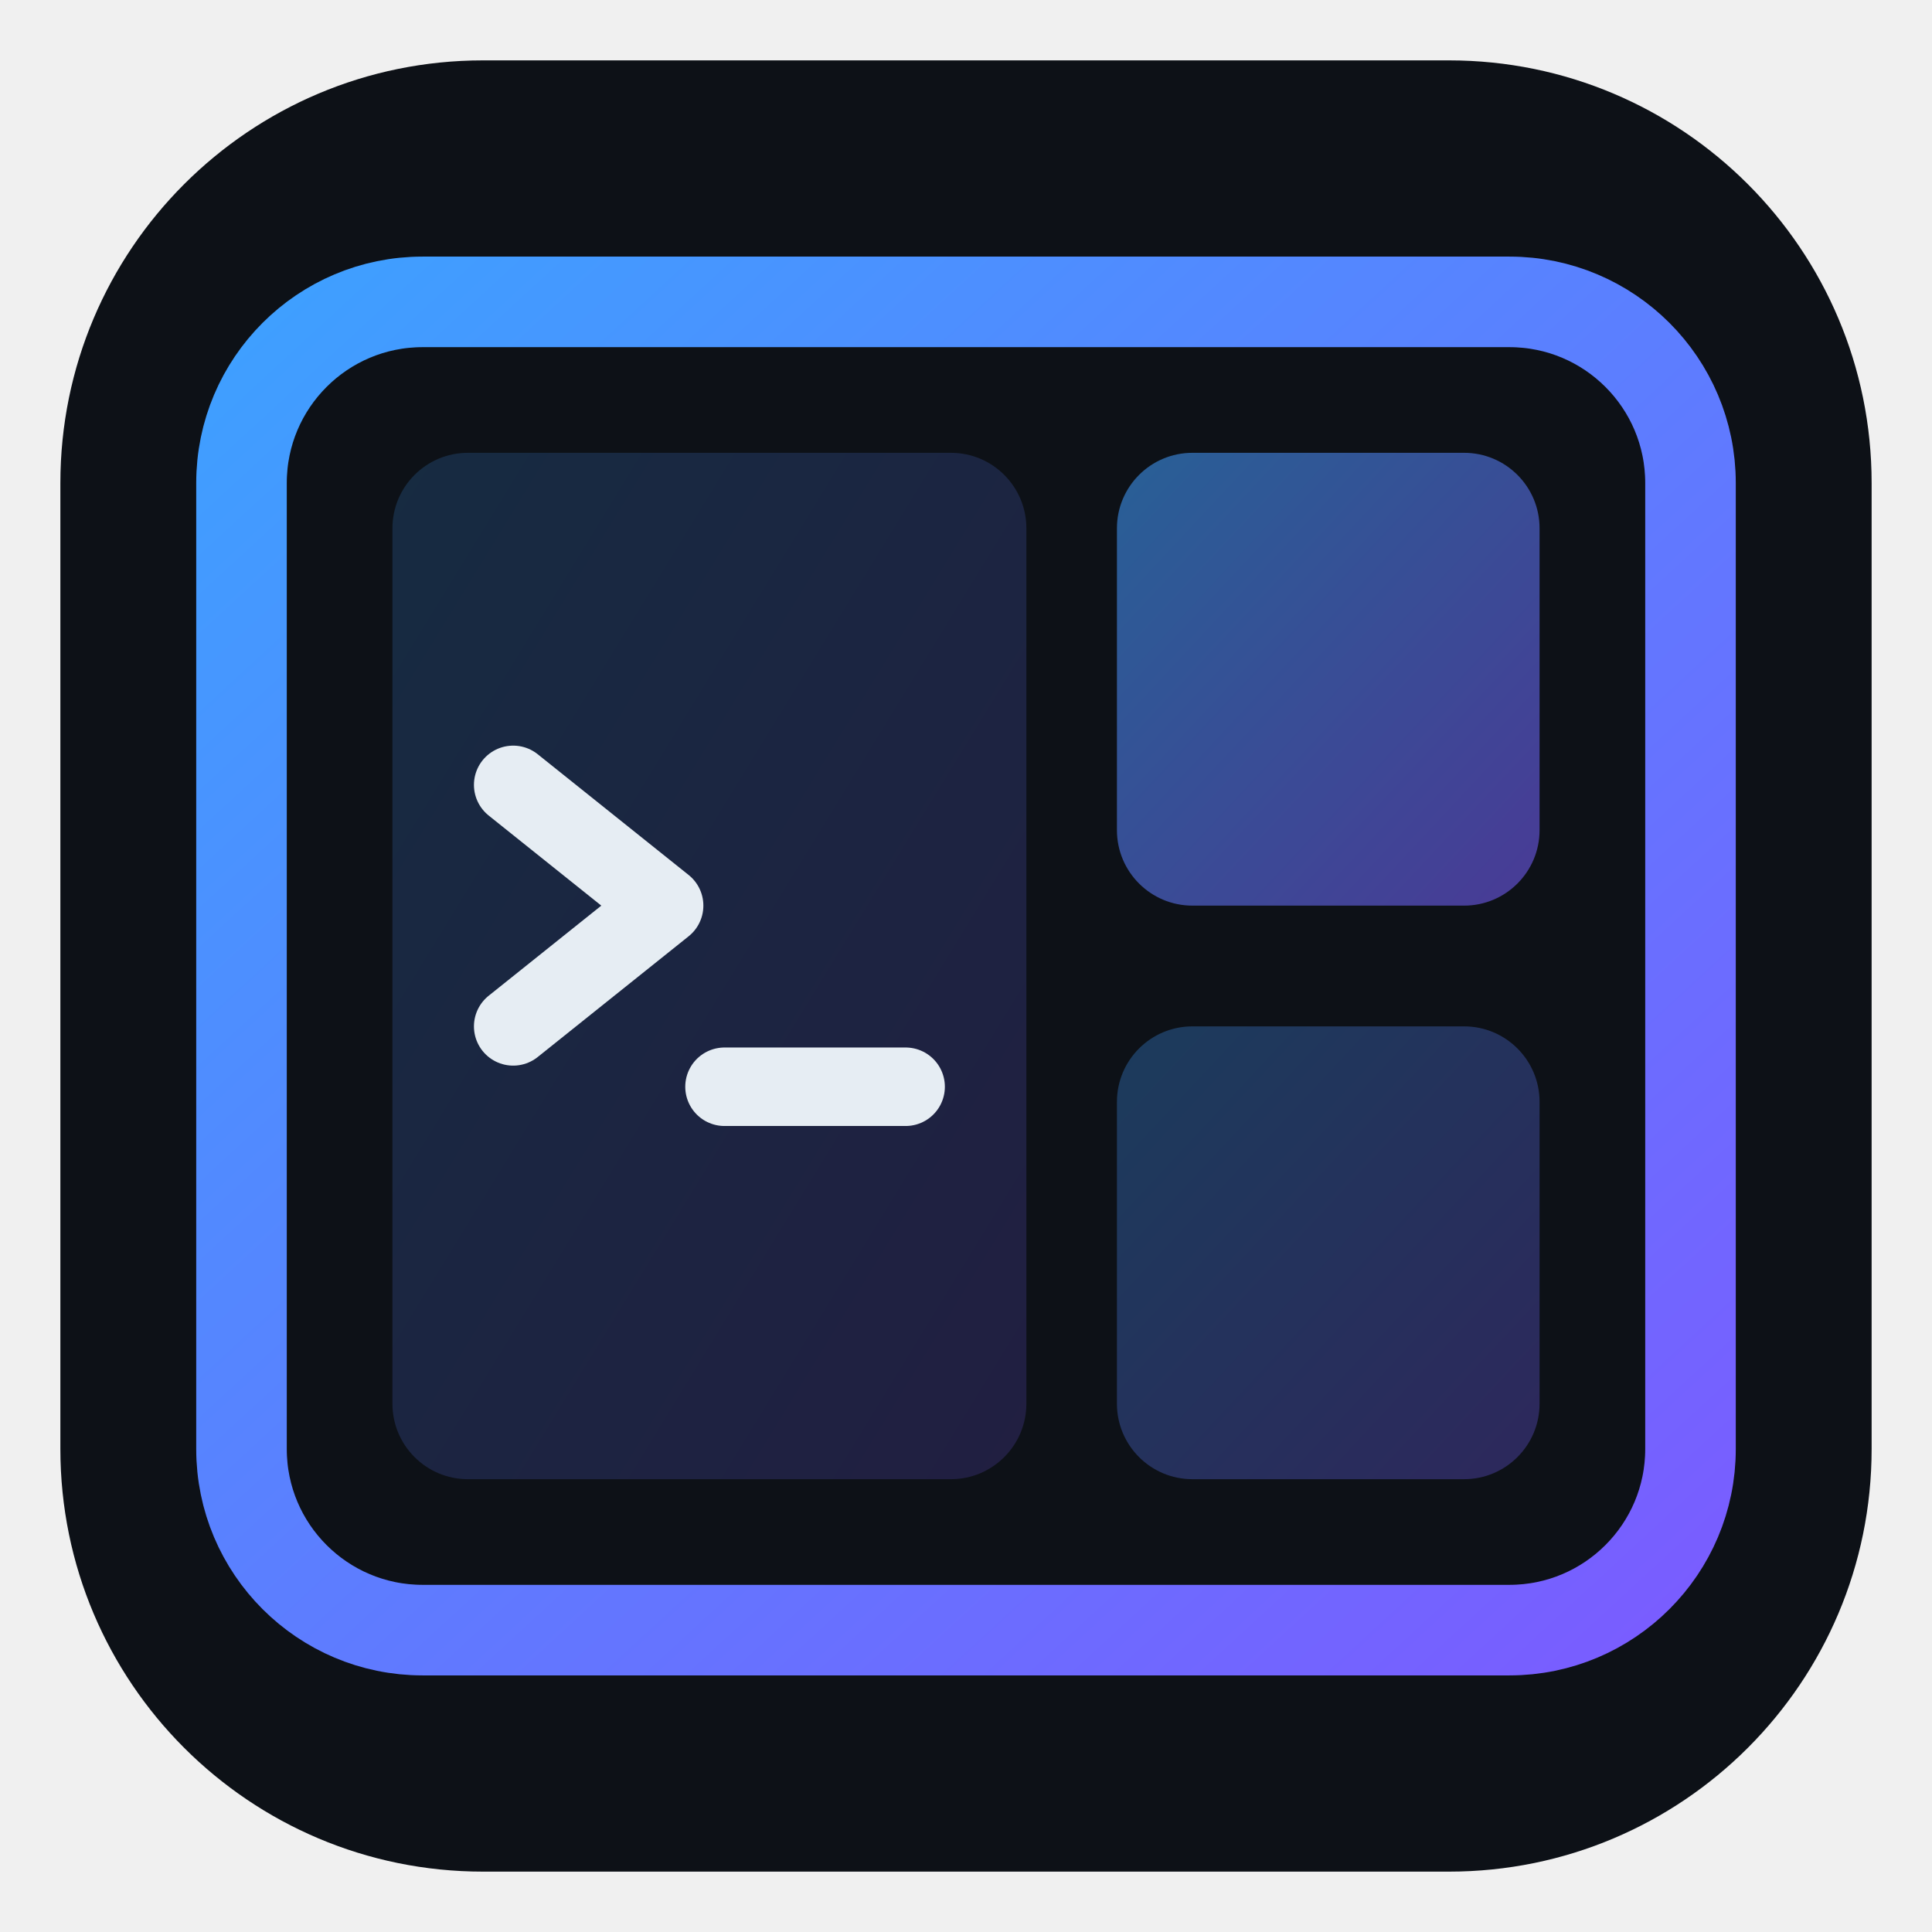
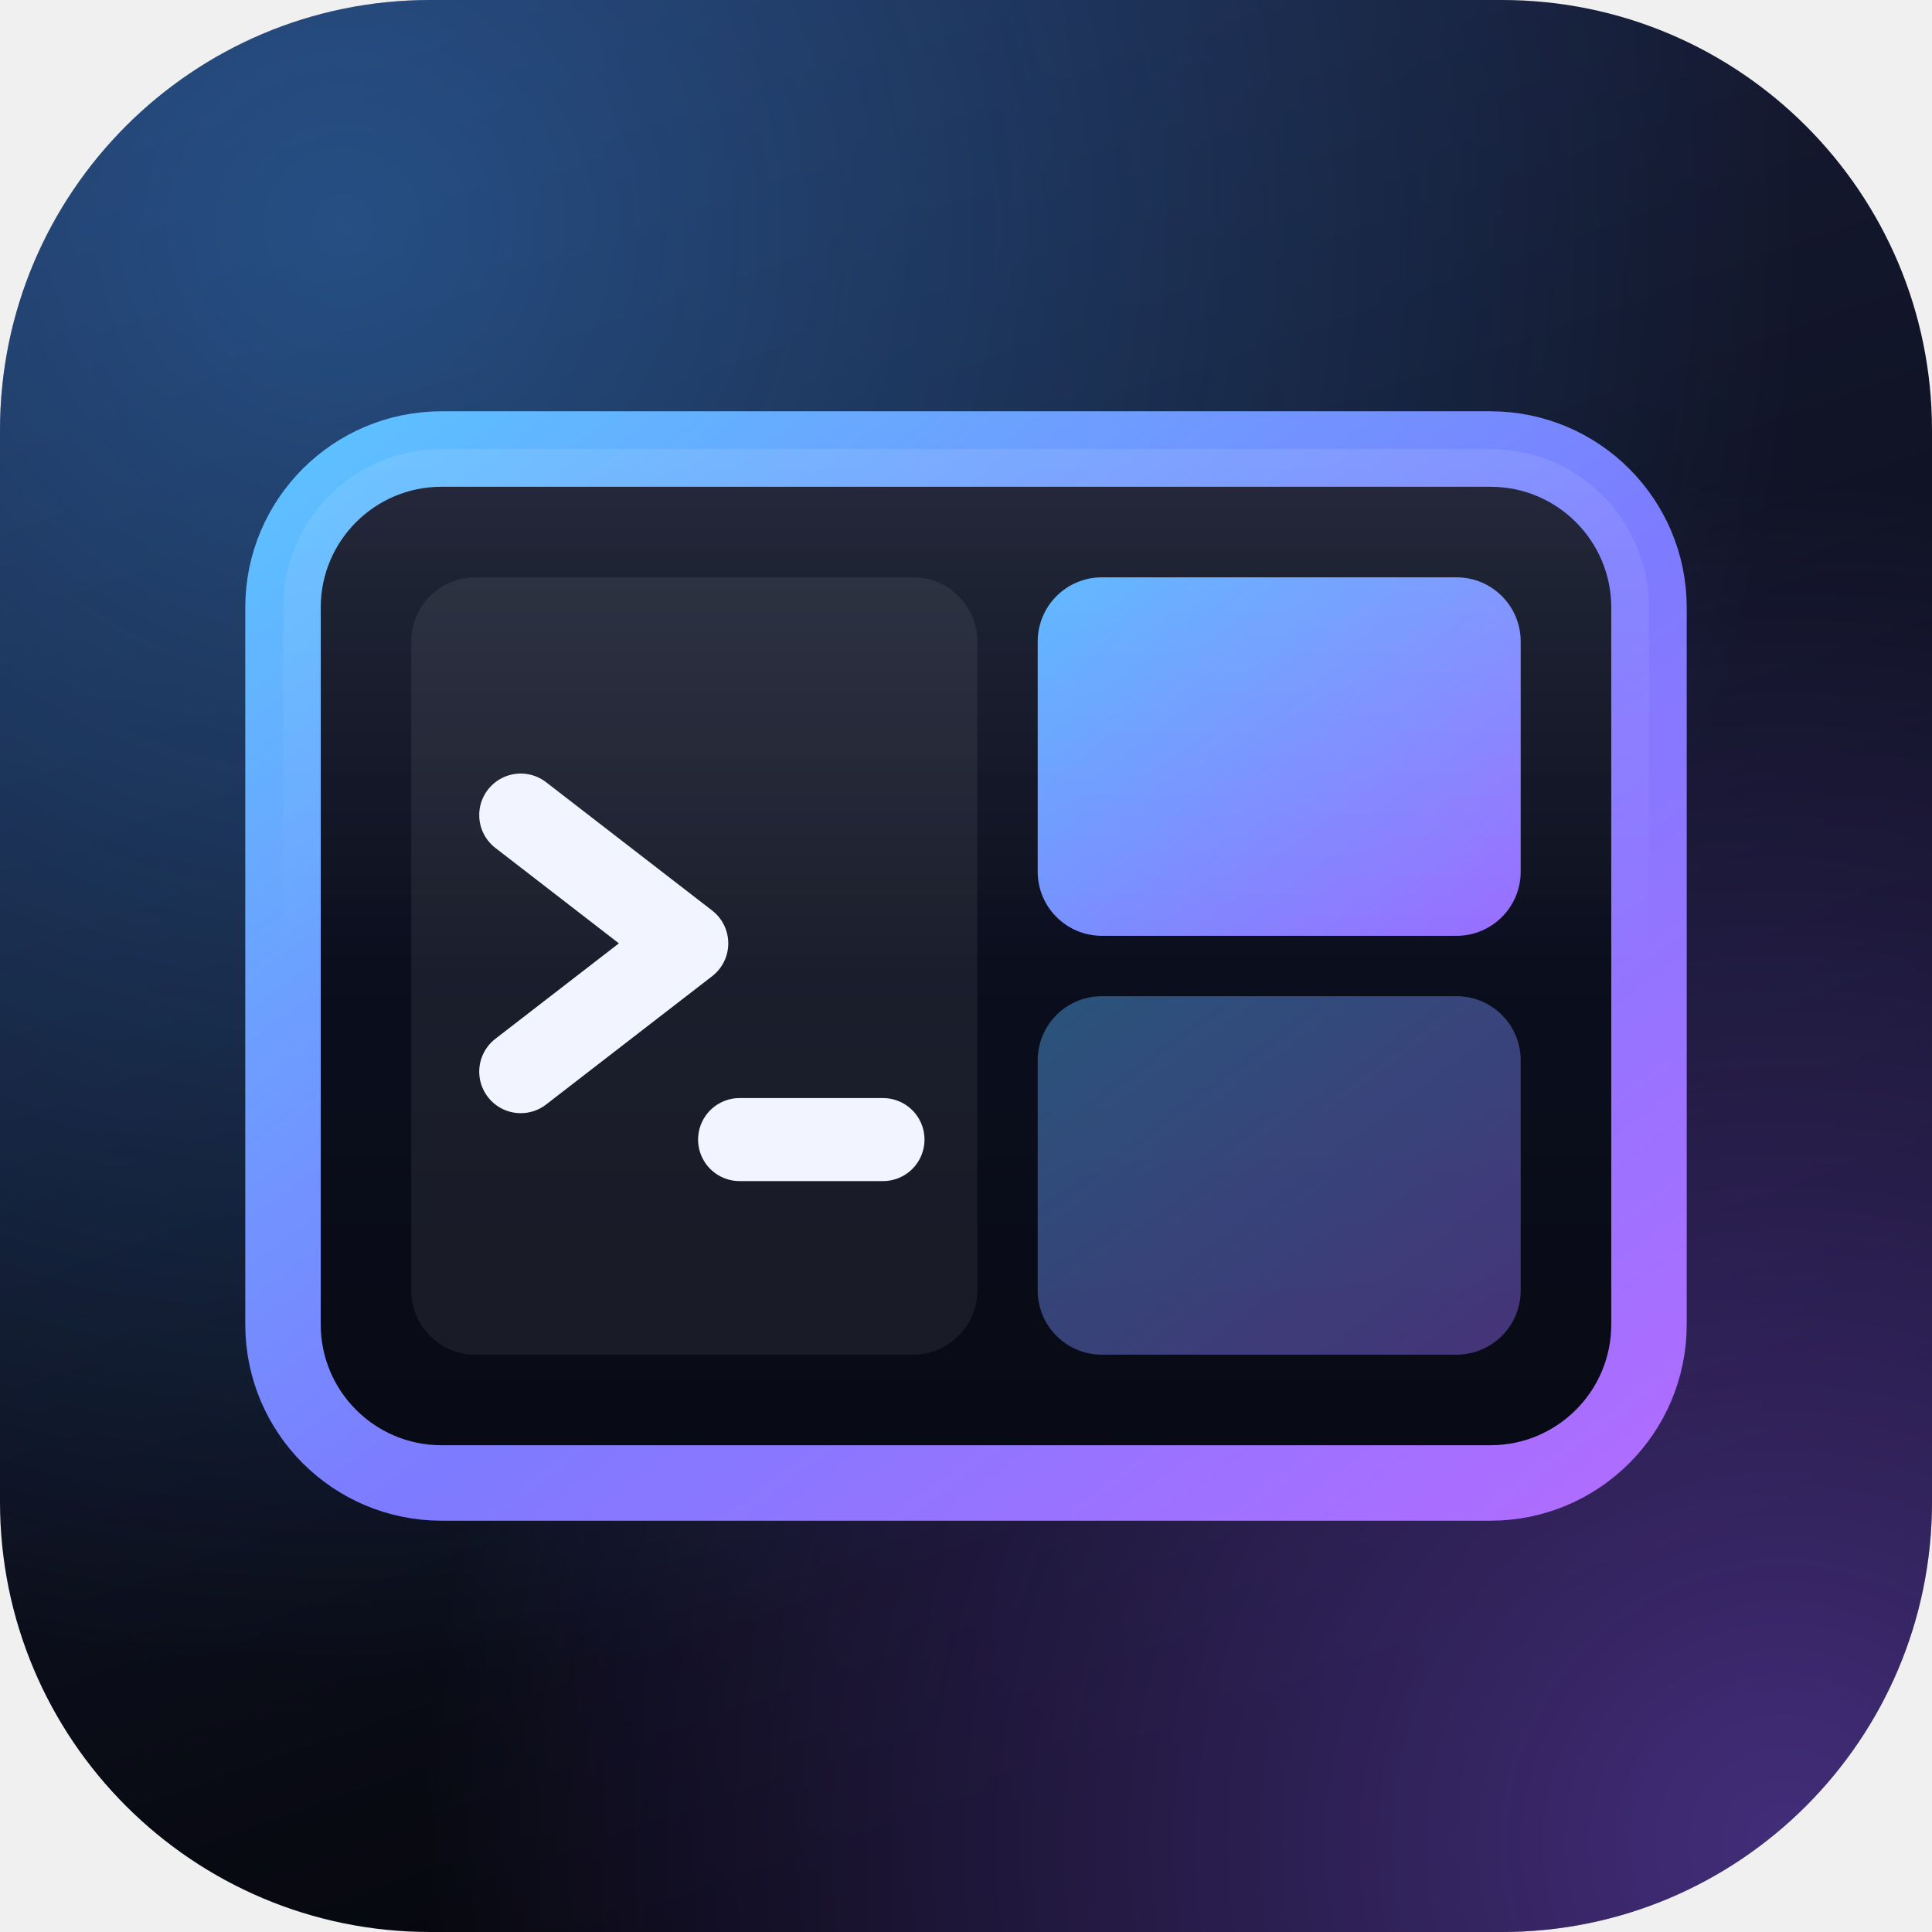
- <svg xmlns="http://www.w3.org/2000/svg" viewBox="0 0 64 64" role="img" aria-label="LinPad">
+ <svg xmlns="http://www.w3.org/2000/svg" viewBox="0 0 1024 1024" role="img" aria-label="LinPad">
+   <clipPath id="sq">
+     <rect width="1024" height="1024" rx="228" />
+   </clipPath>
  <defs>
-     <linearGradient id="lp-g" x1="0" y1="0" x2="1" y2="1">
-       <stop offset="0" stop-color="#3ea0ff" />
-       <stop offset="1" stop-color="#7a5cff" />
+     <linearGradient id="bg" x1="0" y1="0" x2="0.35" y2="1">
+       <stop offset="0" stop-color="#1b2140" />
+       <stop offset="1" stop-color="#06070d" />
+     </linearGradient>
+     <radialGradient id="glowA" cx="0.18" cy="0.12" r="0.75">
+       <stop offset="0" stop-color="#3ea0ff" stop-opacity=".38" />
+       <stop offset="1" stop-color="#3ea0ff" stop-opacity="0" />
+     </radialGradient>
+     <radialGradient id="glowB" cx="0.92" cy="0.95" r="0.7">
+       <stop offset="0" stop-color="#8b5cff" stop-opacity=".45" />
+       <stop offset="1" stop-color="#8b5cff" stop-opacity="0" />
+     </radialGradient>
+     <linearGradient id="edge" x1="0" y1="0" x2="1" y2="1">
+       <stop offset="0" stop-color="#5cc2ff" />
+       <stop offset=".55" stop-color="#7d7bff" />
+       <stop offset="1" stop-color="#b06cff" />
+     </linearGradient>
+     <linearGradient id="tile" x1="0" y1="0" x2="1" y2="1">
+       <stop offset="0" stop-color="#54b4ff" />
+       <stop offset="1" stop-color="#9a6bff" />
+     </linearGradient>
+     <linearGradient id="screen" x1="0" y1="0" x2="0" y2="1">
+       <stop offset="0" stop-color="#0d1226" />
+       <stop offset="1" stop-color="#080a14" />
+     </linearGradient>
+     <linearGradient id="sheen" x1="0" y1="0" x2="0" y2="1">
+       <stop offset="0" stop-color="#fff" stop-opacity=".10" />
+       <stop offset=".5" stop-color="#fff" stop-opacity="0" />
    </linearGradient>
  </defs>
-   <rect x="2" y="2" width="60" height="60" rx="14" fill="#0d1117" />
-   <rect x="8" y="10" width="48" height="44" rx="6" fill="none" stroke="url(#lp-g)" stroke-width="3" />
-   <rect x="13" y="15" width="21" height="34" rx="2.5" fill="url(#lp-g)" opacity=".18" />
-   <path d="M17 26l5 4-5 4" fill="none" stroke="#e6edf3" stroke-width="2.6" stroke-linecap="round" stroke-linejoin="round" />
-   <path d="M24 36h6" stroke="#e6edf3" stroke-width="2.6" stroke-linecap="round" />
-   <rect x="37" y="15" width="14" height="15" rx="2.5" fill="url(#lp-g)" opacity=".55" />
-   <rect x="37" y="34" width="14" height="15" rx="2.5" fill="url(#lp-g)" opacity=".3" />
+   <g clip-path="url(#sq)">
+     <g id="plate">
+       <rect width="1024" height="1024" fill="url(#bg)" />
+       <rect width="1024" height="1024" fill="url(#glowA)" />
+       <rect width="1024" height="1024" fill="url(#glowB)" />
+     </g>
+     <g id="glyph">
+       <rect x="150" y="238" width="724" height="548" rx="84" fill="url(#screen)" stroke="url(#edge)" stroke-width="40" />
+       <rect x="218" y="306" width="300" height="412" rx="34" fill="#ffffff" fill-opacity=".07" />
+       <path d="M276 432 L364 500 L276 568" fill="none" stroke="#f2f5ff" stroke-width="44" stroke-linecap="round" stroke-linejoin="round" />
+       <path d="M392 604 H468" stroke="#f2f5ff" stroke-width="44" stroke-linecap="round" />
+       <rect x="550" y="306" width="256" height="190" rx="34" fill="url(#tile)" />
+       <rect x="550" y="528" width="256" height="190" rx="34" fill="url(#tile)" fill-opacity=".42" />
+       <rect x="150" y="238" width="724" height="548" rx="84" fill="url(#sheen)" />
+     </g>
+   </g>
</svg>
